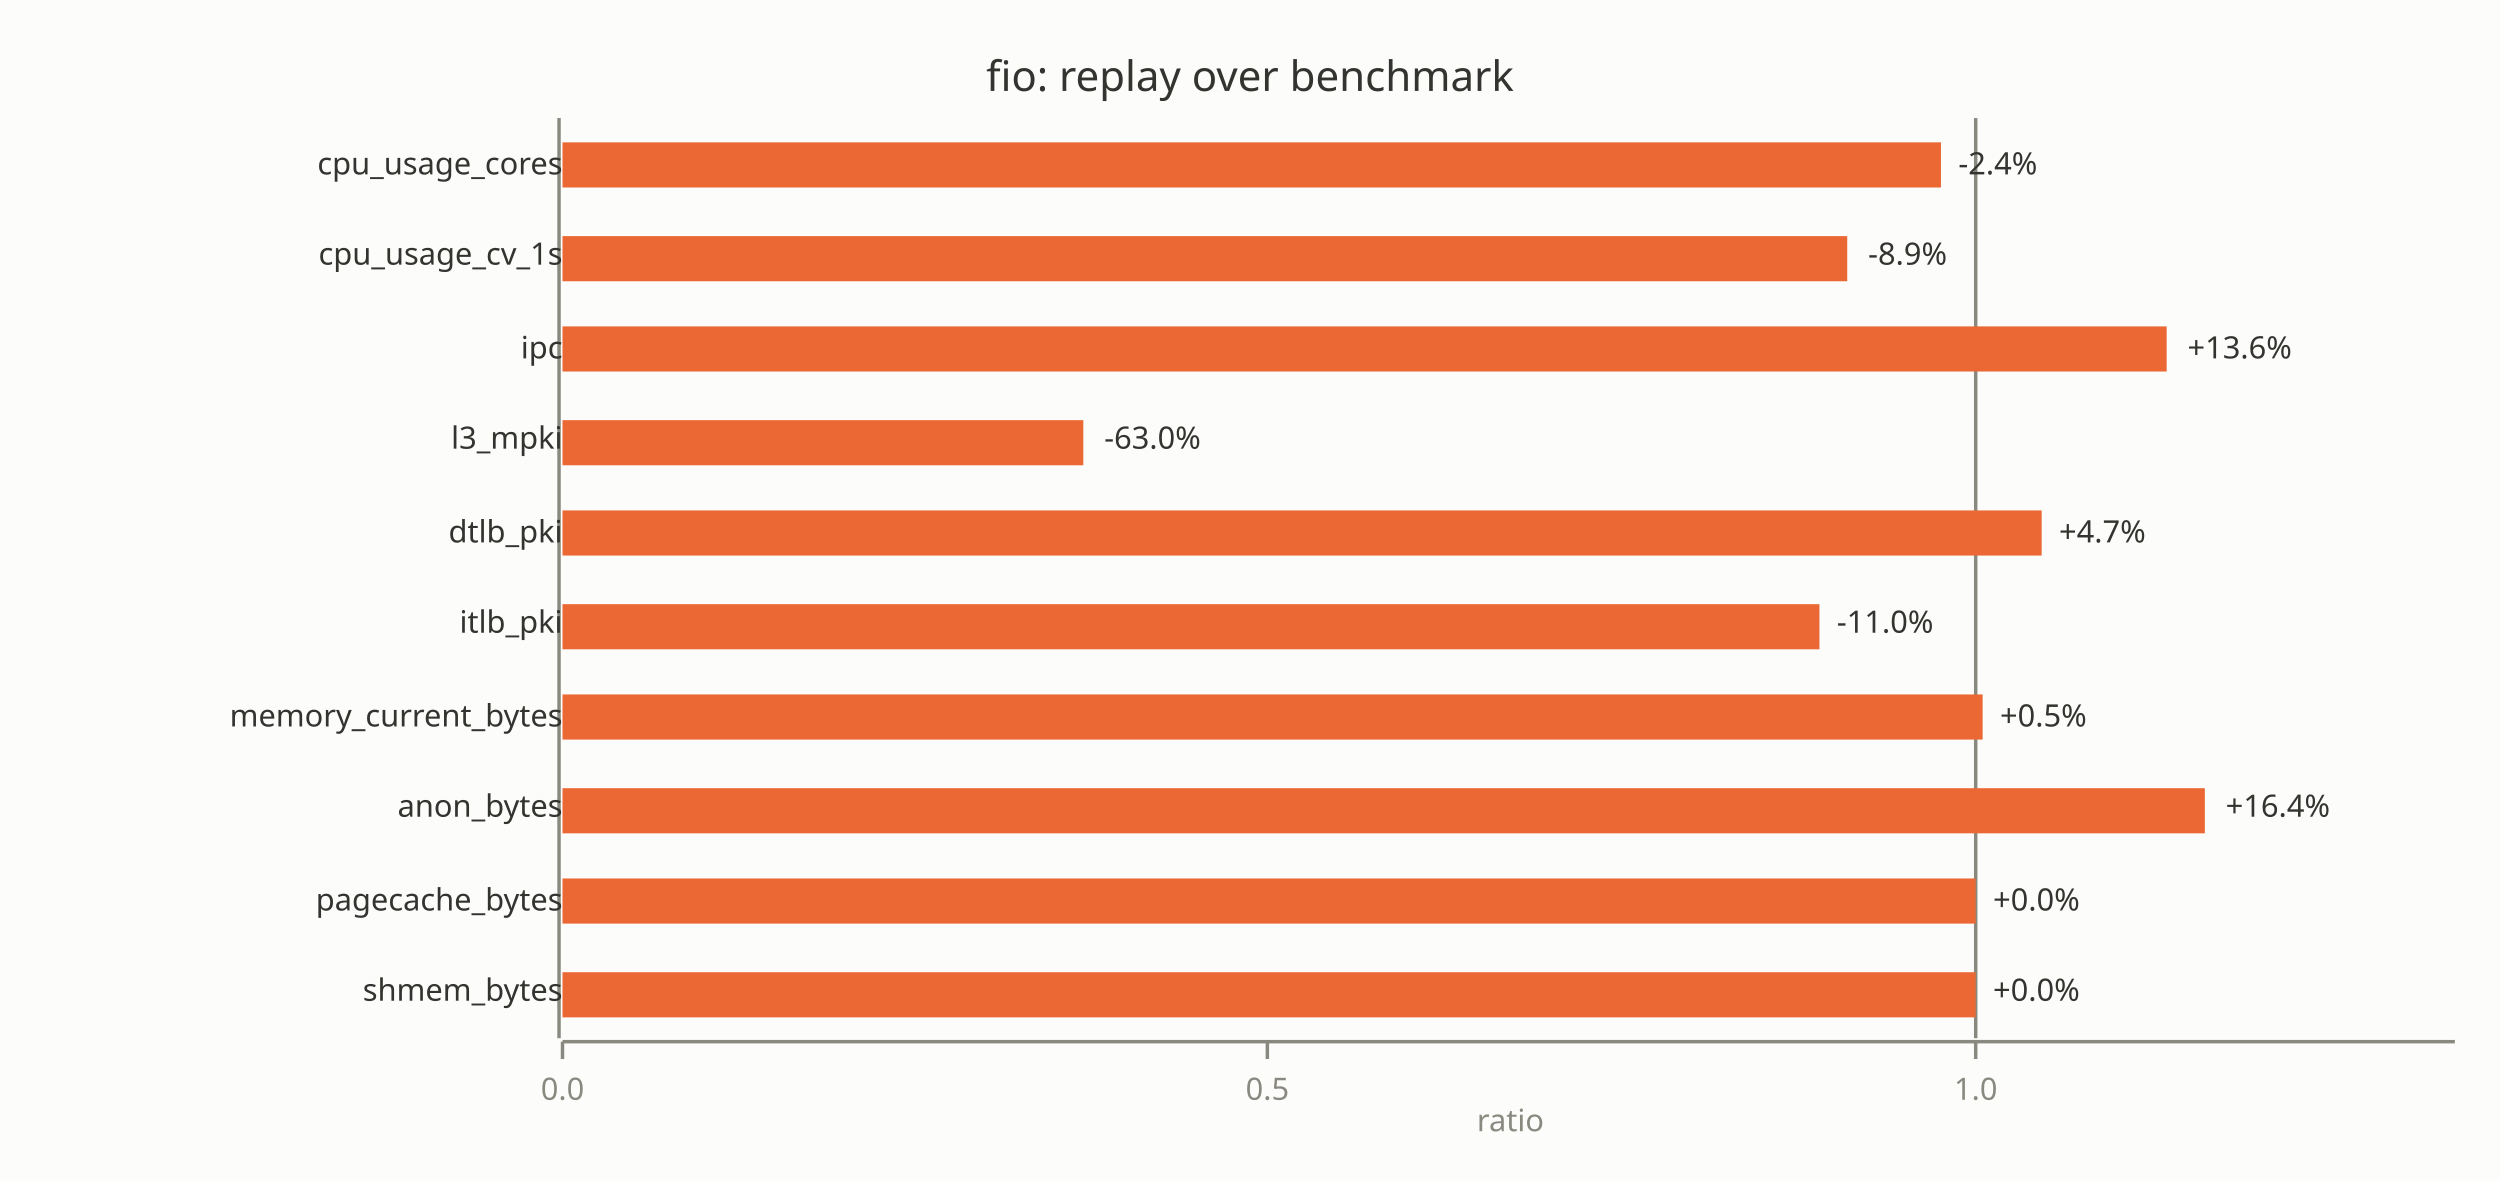
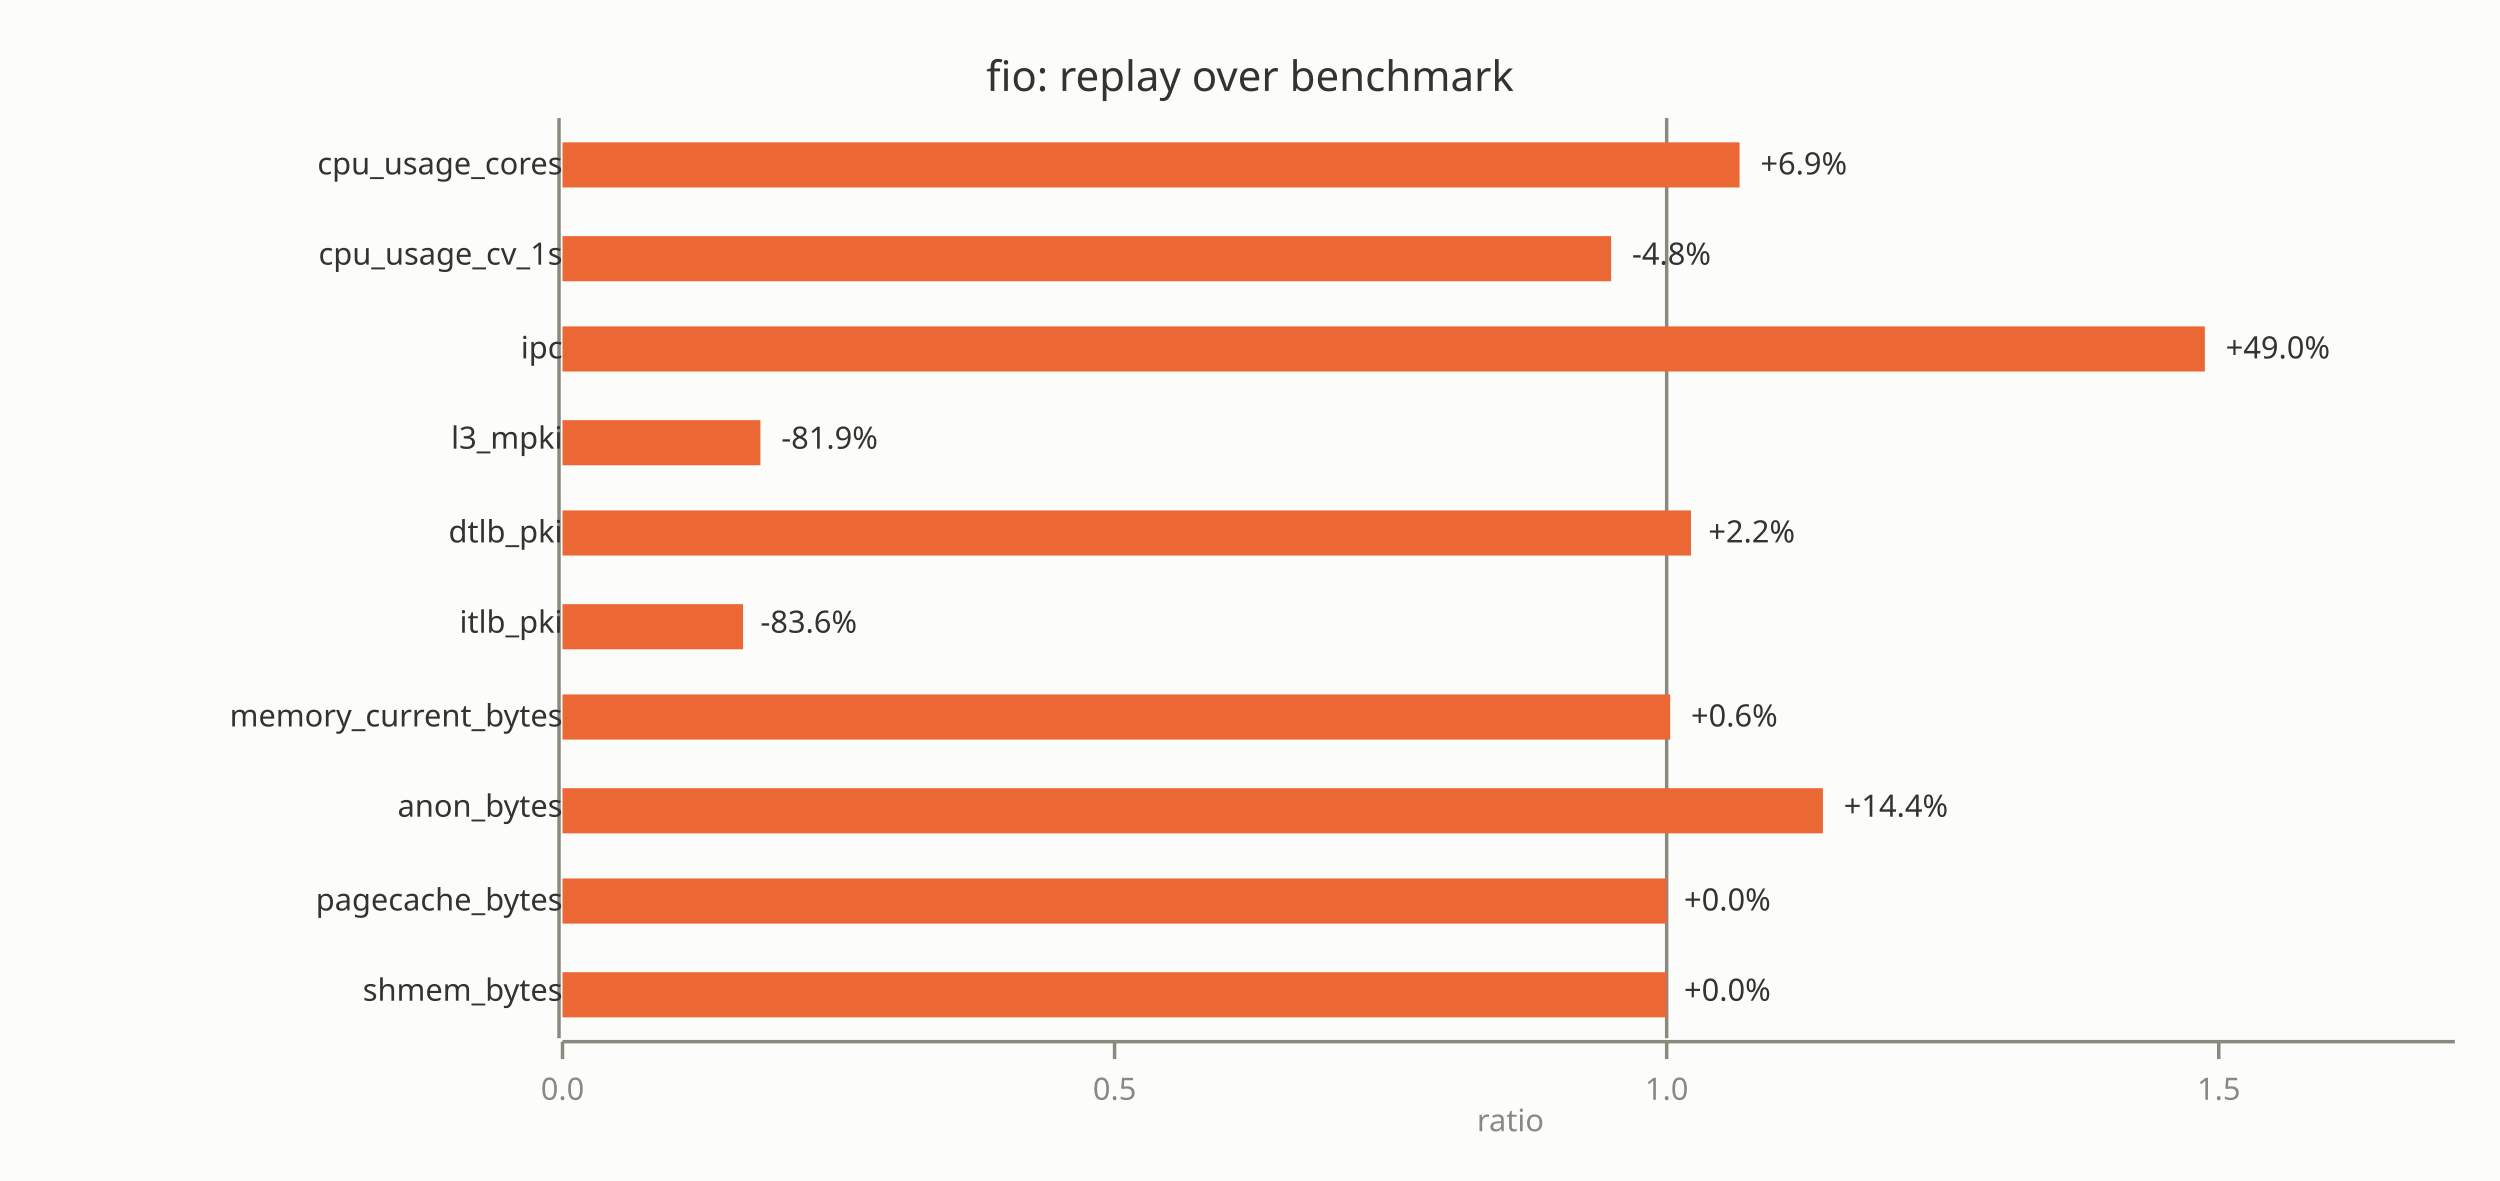
<svg xmlns="http://www.w3.org/2000/svg" width="720" height="340" viewBox="0 0 720 340">
  <rect x="0" y="0" width="720" height="340" opacity="1" fill="#FCFCFB" stroke="none" />
  <text x="360" y="17" dy="0.76em" text-anchor="middle" font-family="sans-serif" font-size="12.097" opacity="1" fill="#333330">
fio: replay over benchmark
</text>
  <text x="435" y="328" dy="-0.5ex" text-anchor="middle" font-family="sans-serif" font-size="8.871" opacity="1" fill="#8A8980">
ratio
</text>
  <polyline fill="none" opacity="1" stroke="#8A8980" stroke-width="1" points="161,34 161,299 " />
  <polyline fill="none" opacity="1" stroke="#8A8980" stroke-width="1" points="162,300 707,300 " />
  <text x="162" y="310" dy="0.76em" text-anchor="middle" font-family="sans-serif" font-size="8.871" opacity="1" fill="#8A8980">
0.0
</text>
  <polyline fill="none" opacity="1" stroke="#8A8980" stroke-width="1" points="162,300 162,305 " />
-   <text x="365" y="310" dy="0.76em" text-anchor="middle" font-family="sans-serif" font-size="8.871" opacity="1" fill="#8A8980">
+   <text x="321" y="310" dy="0.76em" text-anchor="middle" font-family="sans-serif" font-size="8.871" opacity="1" fill="#8A8980">
0.5
</text>
-   <polyline fill="none" opacity="1" stroke="#8A8980" stroke-width="1" points="365,300 365,305 " />
-   <text x="569" y="310" dy="0.76em" text-anchor="middle" font-family="sans-serif" font-size="8.871" opacity="1" fill="#8A8980">
+   <polyline fill="none" opacity="1" stroke="#8A8980" stroke-width="1" points="321,300 321,305 " />
+   <text x="480" y="310" dy="0.76em" text-anchor="middle" font-family="sans-serif" font-size="8.871" opacity="1" fill="#8A8980">
1.0
</text>
-   <polyline fill="none" opacity="1" stroke="#8A8980" stroke-width="1" points="569,300 569,305 " />
-   <polyline fill="none" opacity="1" stroke="#8A8980" stroke-width="1" points="569,299 569,34 " />
-   <rect x="162" y="41" width="397" height="13" opacity="1" fill="#EB6834" stroke="none" />
+   <polyline fill="none" opacity="1" stroke="#8A8980" stroke-width="1" points="480,300 480,305 " />
+   <text x="639" y="310" dy="0.76em" text-anchor="middle" font-family="sans-serif" font-size="8.871" opacity="1" fill="#8A8980">
+ 1.5
+ </text>
+   <polyline fill="none" opacity="1" stroke="#8A8980" stroke-width="1" points="639,300 639,305 " />
+   <polyline fill="none" opacity="1" stroke="#8A8980" stroke-width="1" points="480,299 480,34 " />
+   <rect x="162" y="41" width="339" height="13" opacity="1" fill="#EB6834" stroke="none" />
  <text x="162" y="48" dy="0.5ex" text-anchor="end" font-family="sans-serif" font-size="8.871" opacity="1" fill="#333330">
cpu_usage_cores
</text>
-   <text x="564" y="48" dy="0.5ex" text-anchor="start" font-family="sans-serif" font-size="8.871" opacity="1" fill="#333330">
- -2.4%
+   <text x="507" y="48" dy="0.5ex" text-anchor="start" font-family="sans-serif" font-size="8.871" opacity="1" fill="#333330">
+ +6.9%
</text>
-   <rect x="162" y="68" width="370" height="13" opacity="1" fill="#EB6834" stroke="none" />
+   <rect x="162" y="68" width="302" height="13" opacity="1" fill="#EB6834" stroke="none" />
  <text x="162" y="74" dy="0.5ex" text-anchor="end" font-family="sans-serif" font-size="8.871" opacity="1" fill="#333330">
cpu_usage_cv_1s
</text>
-   <text x="538" y="74" dy="0.5ex" text-anchor="start" font-family="sans-serif" font-size="8.871" opacity="1" fill="#333330">
- -8.9%
+   <text x="470" y="74" dy="0.5ex" text-anchor="start" font-family="sans-serif" font-size="8.871" opacity="1" fill="#333330">
+ -4.8%
</text>
-   <rect x="162" y="94" width="462" height="13" opacity="1" fill="#EB6834" stroke="none" />
+   <rect x="162" y="94" width="473" height="13" opacity="1" fill="#EB6834" stroke="none" />
  <text x="162" y="101" dy="0.5ex" text-anchor="end" font-family="sans-serif" font-size="8.871" opacity="1" fill="#333330">
ipc
</text>
-   <text x="630" y="101" dy="0.5ex" text-anchor="start" font-family="sans-serif" font-size="8.871" opacity="1" fill="#333330">
- +13.6%
+   <text x="641" y="101" dy="0.5ex" text-anchor="start" font-family="sans-serif" font-size="8.871" opacity="1" fill="#333330">
+ +49.0%
</text>
-   <rect x="162" y="121" width="150" height="13" opacity="1" fill="#EB6834" stroke="none" />
+   <rect x="162" y="121" width="57" height="13" opacity="1" fill="#EB6834" stroke="none" />
  <text x="162" y="127" dy="0.5ex" text-anchor="end" font-family="sans-serif" font-size="8.871" opacity="1" fill="#333330">
l3_mpki
</text>
-   <text x="318" y="127" dy="0.5ex" text-anchor="start" font-family="sans-serif" font-size="8.871" opacity="1" fill="#333330">
- -63.0%
+   <text x="225" y="127" dy="0.5ex" text-anchor="start" font-family="sans-serif" font-size="8.871" opacity="1" fill="#333330">
+ -81.9%
</text>
-   <rect x="162" y="147" width="426" height="13" opacity="1" fill="#EB6834" stroke="none" />
+   <rect x="162" y="147" width="325" height="13" opacity="1" fill="#EB6834" stroke="none" />
  <text x="162" y="154" dy="0.5ex" text-anchor="end" font-family="sans-serif" font-size="8.871" opacity="1" fill="#333330">
dtlb_pki
</text>
-   <text x="593" y="154" dy="0.5ex" text-anchor="start" font-family="sans-serif" font-size="8.871" opacity="1" fill="#333330">
- +4.7%
+   <text x="492" y="154" dy="0.5ex" text-anchor="start" font-family="sans-serif" font-size="8.871" opacity="1" fill="#333330">
+ +2.2%
</text>
-   <rect x="162" y="174" width="362" height="13" opacity="1" fill="#EB6834" stroke="none" />
+   <rect x="162" y="174" width="52" height="13" opacity="1" fill="#EB6834" stroke="none" />
  <text x="162" y="180" dy="0.5ex" text-anchor="end" font-family="sans-serif" font-size="8.871" opacity="1" fill="#333330">
itlb_pki
</text>
-   <text x="529" y="180" dy="0.5ex" text-anchor="start" font-family="sans-serif" font-size="8.871" opacity="1" fill="#333330">
- -11.0%
+   <text x="219" y="180" dy="0.5ex" text-anchor="start" font-family="sans-serif" font-size="8.871" opacity="1" fill="#333330">
+ -83.6%
</text>
-   <rect x="162" y="200" width="409" height="13" opacity="1" fill="#EB6834" stroke="none" />
+   <rect x="162" y="200" width="319" height="13" opacity="1" fill="#EB6834" stroke="none" />
  <text x="162" y="207" dy="0.5ex" text-anchor="end" font-family="sans-serif" font-size="8.871" opacity="1" fill="#333330">
memory_current_bytes
</text>
-   <text x="576" y="207" dy="0.5ex" text-anchor="start" font-family="sans-serif" font-size="8.871" opacity="1" fill="#333330">
- +0.5%
+   <text x="487" y="207" dy="0.5ex" text-anchor="start" font-family="sans-serif" font-size="8.871" opacity="1" fill="#333330">
+ +0.6%
</text>
-   <rect x="162" y="227" width="473" height="13" opacity="1" fill="#EB6834" stroke="none" />
+   <rect x="162" y="227" width="363" height="13" opacity="1" fill="#EB6834" stroke="none" />
  <text x="162" y="233" dy="0.5ex" text-anchor="end" font-family="sans-serif" font-size="8.871" opacity="1" fill="#333330">
anon_bytes
</text>
-   <text x="641" y="233" dy="0.5ex" text-anchor="start" font-family="sans-serif" font-size="8.871" opacity="1" fill="#333330">
- +16.4%
+   <text x="531" y="233" dy="0.5ex" text-anchor="start" font-family="sans-serif" font-size="8.871" opacity="1" fill="#333330">
+ +14.4%
</text>
-   <rect x="162" y="253" width="407" height="13" opacity="1" fill="#EB6834" stroke="none" />
+   <rect x="162" y="253" width="318" height="13" opacity="1" fill="#EB6834" stroke="none" />
  <text x="162" y="260" dy="0.5ex" text-anchor="end" font-family="sans-serif" font-size="8.871" opacity="1" fill="#333330">
pagecache_bytes
</text>
-   <text x="574" y="260" dy="0.5ex" text-anchor="start" font-family="sans-serif" font-size="8.871" opacity="1" fill="#333330">
+   <text x="485" y="260" dy="0.5ex" text-anchor="start" font-family="sans-serif" font-size="8.871" opacity="1" fill="#333330">
+0.0%
</text>
-   <rect x="162" y="280" width="407" height="13" opacity="1" fill="#EB6834" stroke="none" />
+   <rect x="162" y="280" width="318" height="13" opacity="1" fill="#EB6834" stroke="none" />
  <text x="162" y="286" dy="0.5ex" text-anchor="end" font-family="sans-serif" font-size="8.871" opacity="1" fill="#333330">
shmem_bytes
</text>
-   <text x="574" y="286" dy="0.5ex" text-anchor="start" font-family="sans-serif" font-size="8.871" opacity="1" fill="#333330">
+   <text x="485" y="286" dy="0.5ex" text-anchor="start" font-family="sans-serif" font-size="8.871" opacity="1" fill="#333330">
+0.0%
</text>
</svg>
